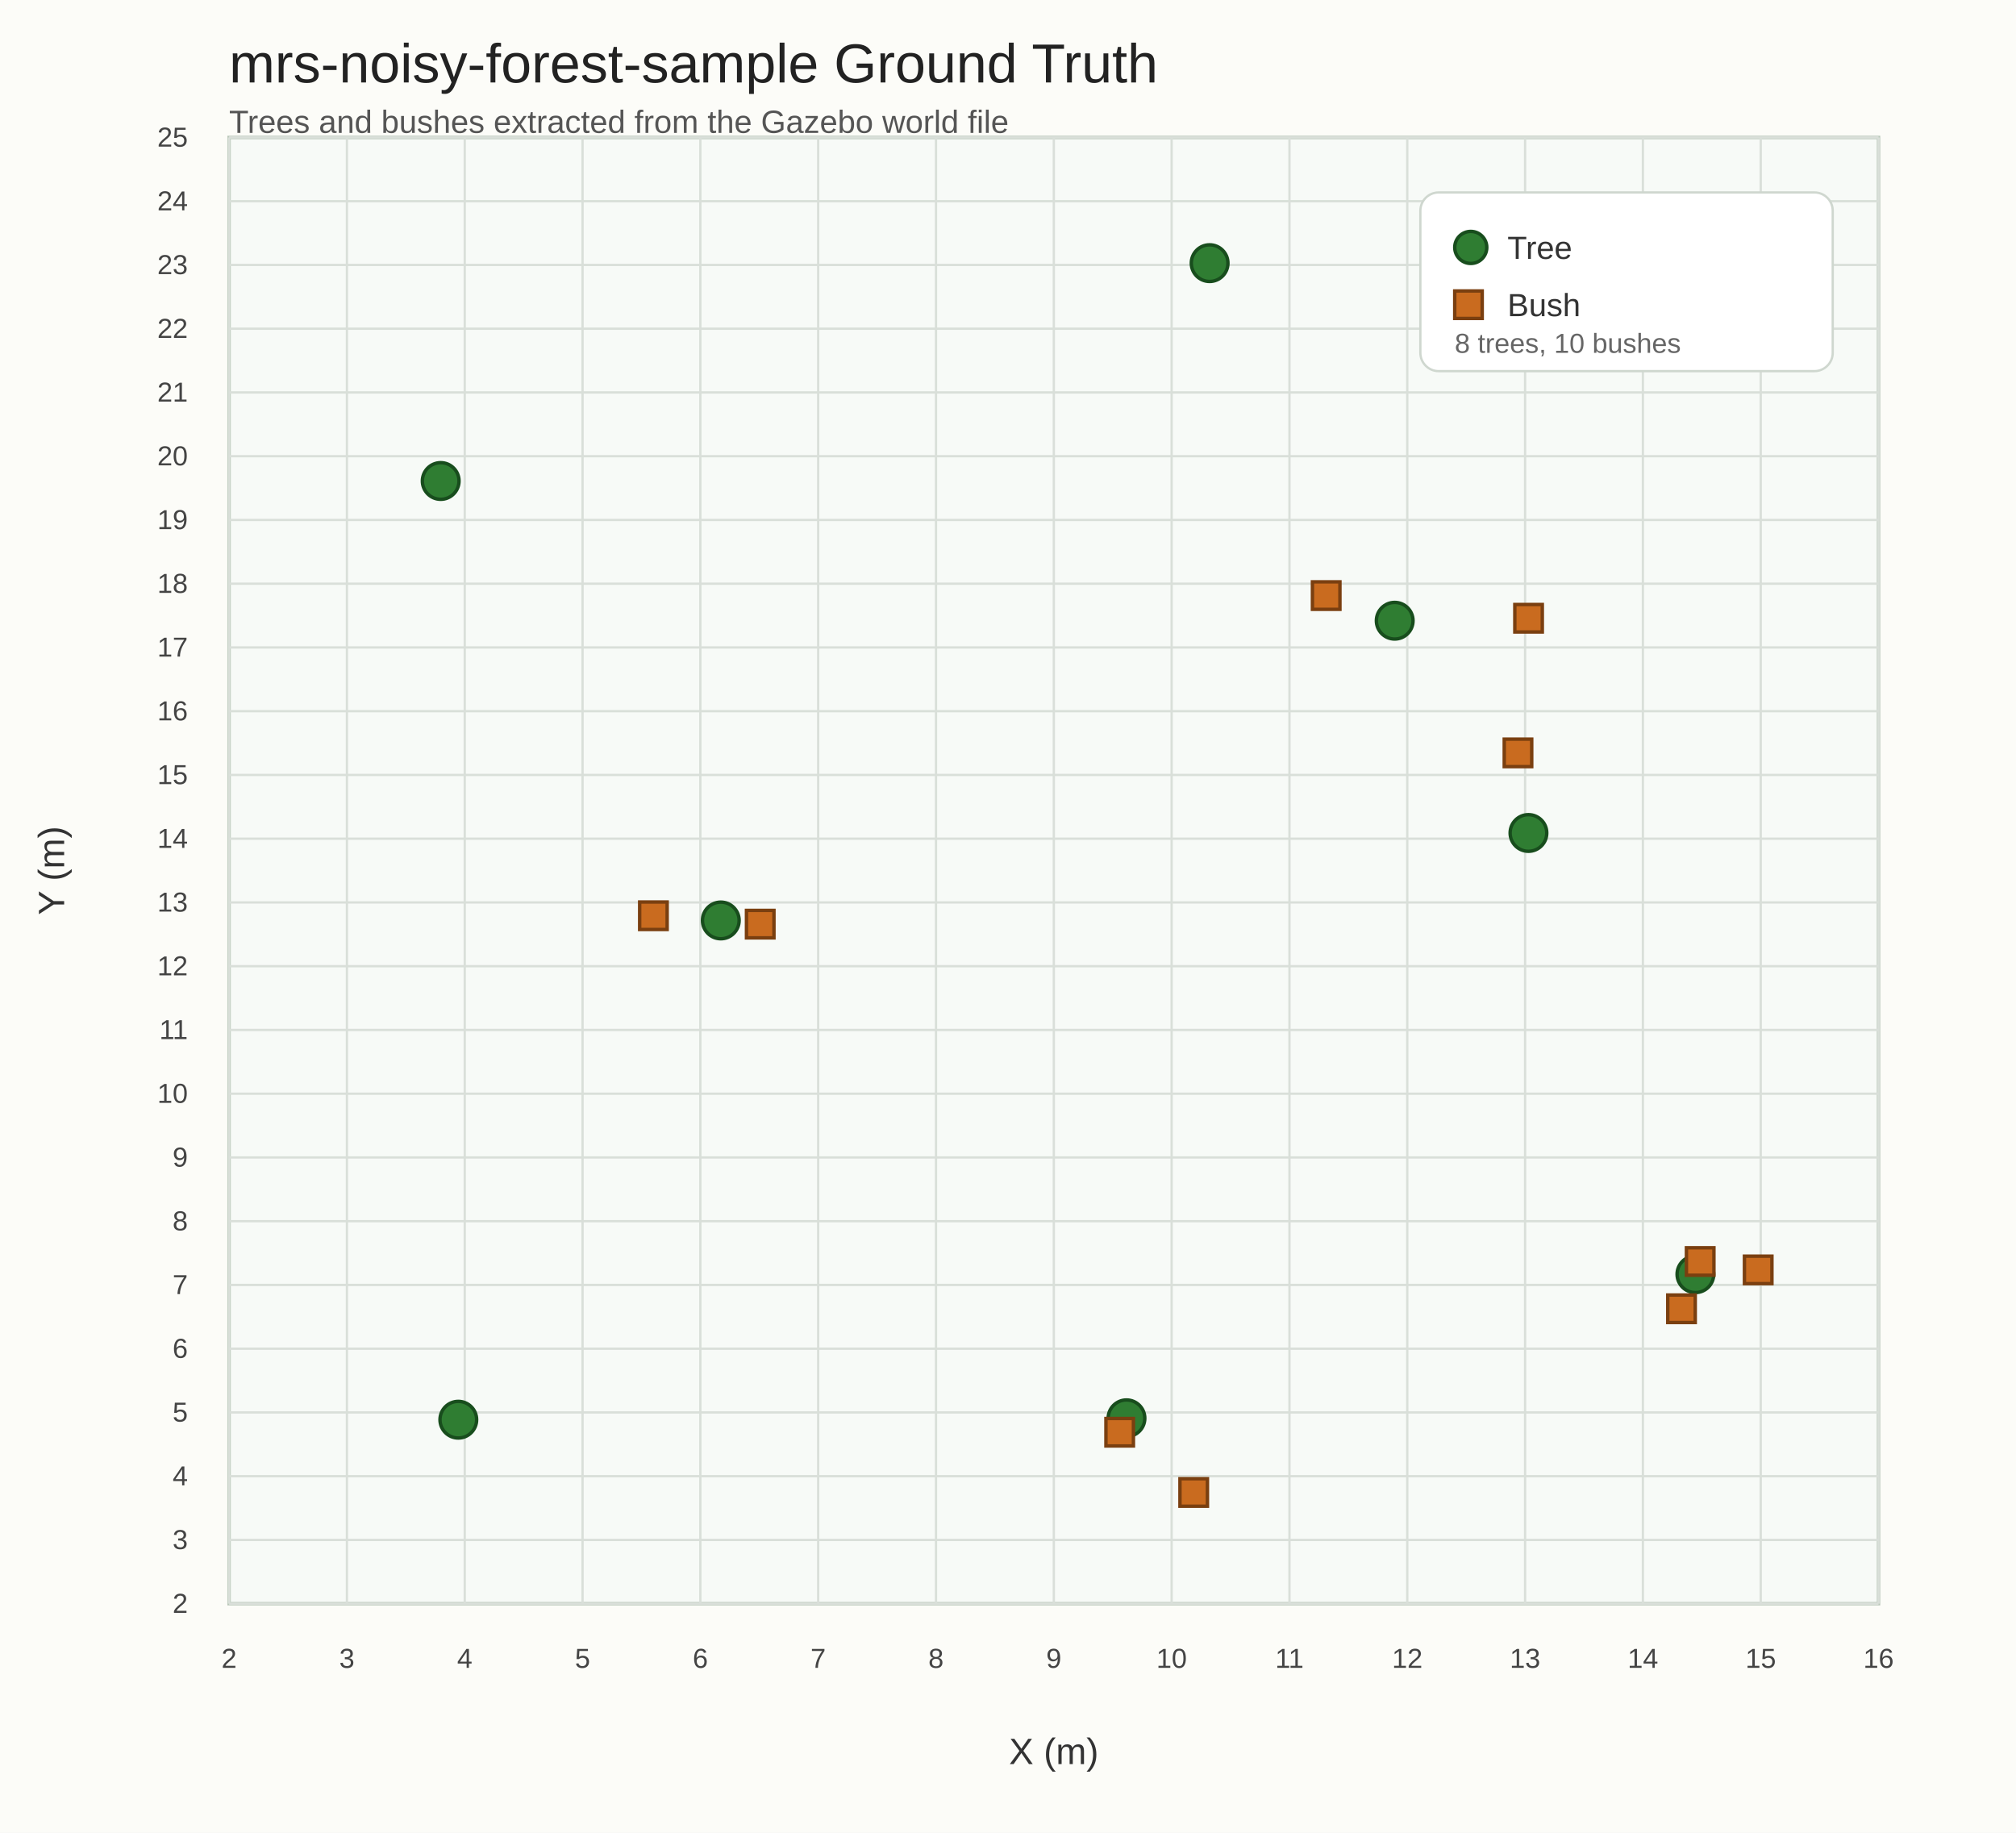
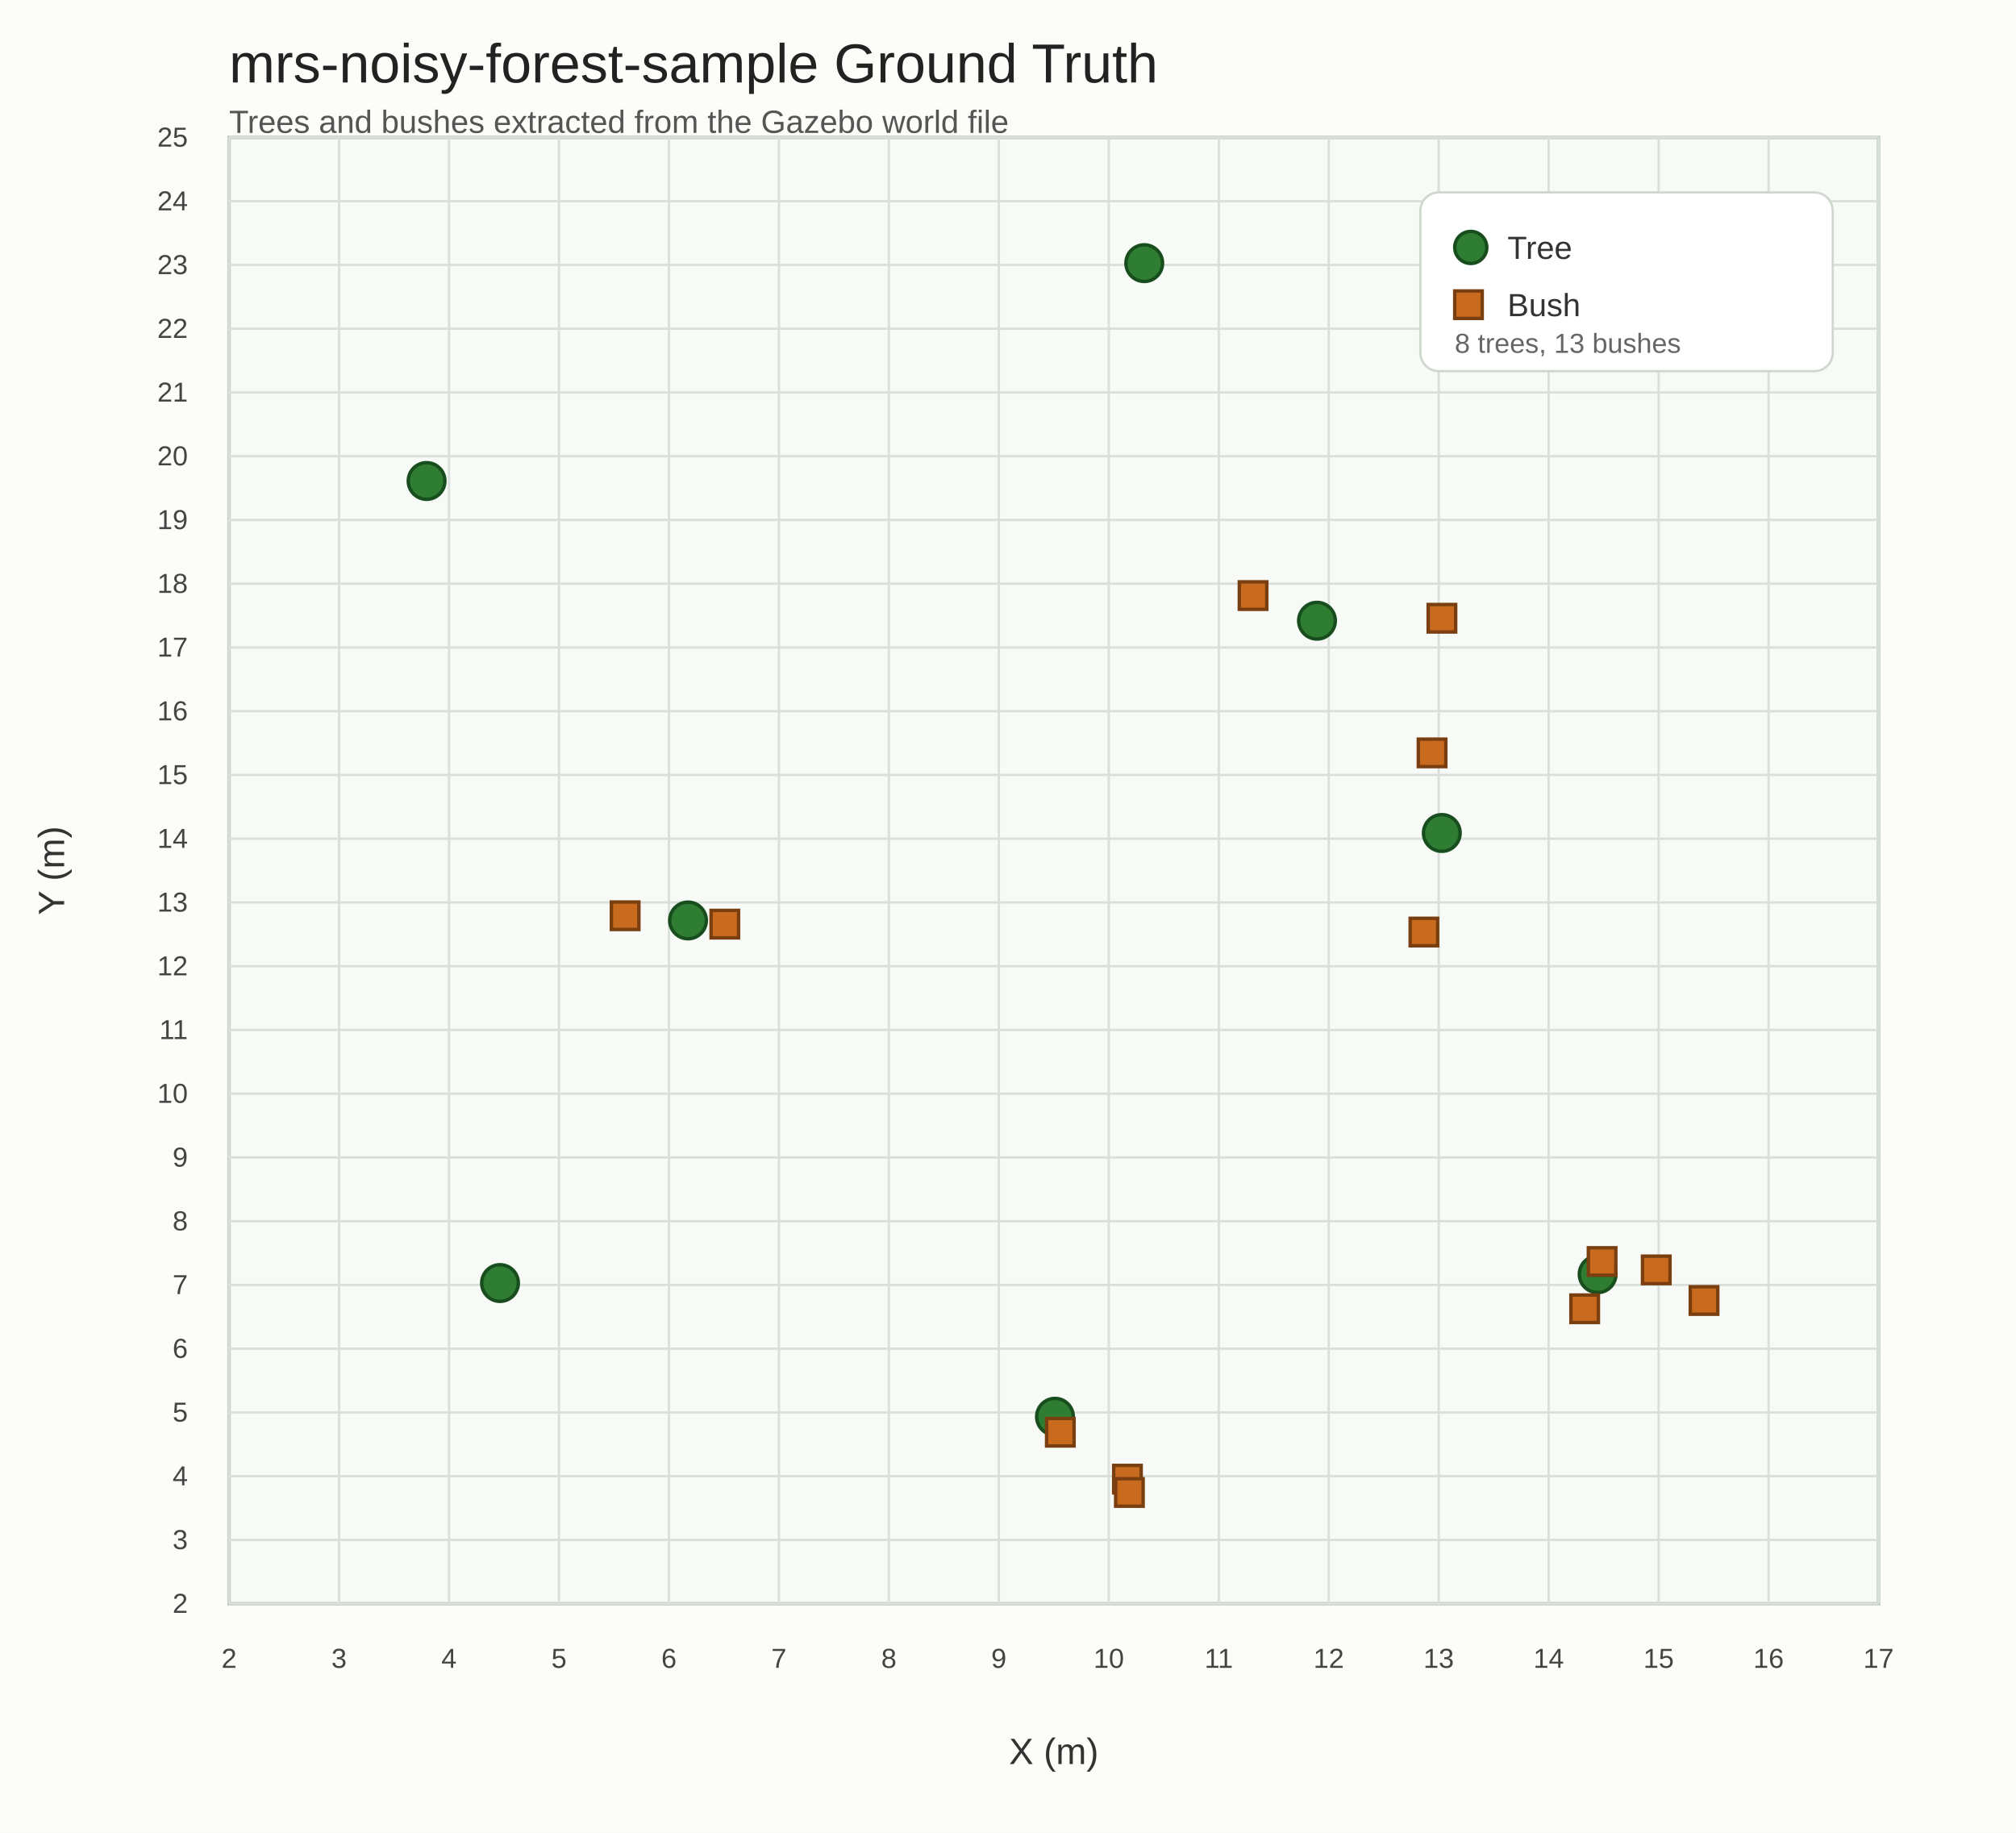
<svg xmlns="http://www.w3.org/2000/svg" width="880" height="800" viewBox="0 0 880 800">
  <rect width="880" height="800" fill="#fcfcf8" />
  <text x="100" y="36" font-size="24" font-family="Arial" fill="#222">mrs-noisy-forest-sample Ground Truth</text>
  <text x="100" y="58" font-size="14" font-family="Arial" fill="#555">Trees and bushes extracted from the Gazebo world file</text>
  <rect x="100" y="60" width="720" height="640" fill="#f7faf7" stroke="#b9c7b9" stroke-width="1.5" />
  <line x1="100" y1="700.00" x2="820" y2="700.00" stroke="#d9dfd9" stroke-width="1" />
  <line x1="100" y1="672.17" x2="820" y2="672.17" stroke="#d9dfd9" stroke-width="1" />
  <line x1="100" y1="644.35" x2="820" y2="644.35" stroke="#d9dfd9" stroke-width="1" />
  <line x1="100" y1="616.52" x2="820" y2="616.52" stroke="#d9dfd9" stroke-width="1" />
  <line x1="100" y1="588.70" x2="820" y2="588.70" stroke="#d9dfd9" stroke-width="1" />
  <line x1="100" y1="560.87" x2="820" y2="560.87" stroke="#d9dfd9" stroke-width="1" />
  <line x1="100" y1="533.04" x2="820" y2="533.04" stroke="#d9dfd9" stroke-width="1" />
  <line x1="100" y1="505.22" x2="820" y2="505.22" stroke="#d9dfd9" stroke-width="1" />
  <line x1="100" y1="477.39" x2="820" y2="477.39" stroke="#d9dfd9" stroke-width="1" />
  <line x1="100" y1="449.57" x2="820" y2="449.57" stroke="#d9dfd9" stroke-width="1" />
  <line x1="100" y1="421.74" x2="820" y2="421.74" stroke="#d9dfd9" stroke-width="1" />
  <line x1="100" y1="393.91" x2="820" y2="393.91" stroke="#d9dfd9" stroke-width="1" />
  <line x1="100" y1="366.09" x2="820" y2="366.09" stroke="#d9dfd9" stroke-width="1" />
  <line x1="100" y1="338.26" x2="820" y2="338.26" stroke="#d9dfd9" stroke-width="1" />
  <line x1="100" y1="310.43" x2="820" y2="310.43" stroke="#d9dfd9" stroke-width="1" />
  <line x1="100" y1="282.61" x2="820" y2="282.61" stroke="#d9dfd9" stroke-width="1" />
  <line x1="100" y1="254.78" x2="820" y2="254.78" stroke="#d9dfd9" stroke-width="1" />
  <line x1="100" y1="226.96" x2="820" y2="226.96" stroke="#d9dfd9" stroke-width="1" />
  <line x1="100" y1="199.13" x2="820" y2="199.13" stroke="#d9dfd9" stroke-width="1" />
  <line x1="100" y1="171.30" x2="820" y2="171.30" stroke="#d9dfd9" stroke-width="1" />
  <line x1="100" y1="143.48" x2="820" y2="143.48" stroke="#d9dfd9" stroke-width="1" />
  <line x1="100" y1="115.65" x2="820" y2="115.65" stroke="#d9dfd9" stroke-width="1" />
  <line x1="100" y1="87.83" x2="820" y2="87.83" stroke="#d9dfd9" stroke-width="1" />
  <line x1="100" y1="60.00" x2="820" y2="60.00" stroke="#d9dfd9" stroke-width="1" />
  <line x1="100.00" y1="60" x2="100.00" y2="700" stroke="#d9dfd9" stroke-width="1" />
-   <line x1="151.43" y1="60" x2="151.43" y2="700" stroke="#d9dfd9" stroke-width="1" />
-   <line x1="202.86" y1="60" x2="202.86" y2="700" stroke="#d9dfd9" stroke-width="1" />
-   <line x1="254.29" y1="60" x2="254.29" y2="700" stroke="#d9dfd9" stroke-width="1" />
-   <line x1="305.71" y1="60" x2="305.71" y2="700" stroke="#d9dfd9" stroke-width="1" />
-   <line x1="357.14" y1="60" x2="357.14" y2="700" stroke="#d9dfd9" stroke-width="1" />
-   <line x1="408.57" y1="60" x2="408.57" y2="700" stroke="#d9dfd9" stroke-width="1" />
-   <line x1="460.00" y1="60" x2="460.00" y2="700" stroke="#d9dfd9" stroke-width="1" />
-   <line x1="511.43" y1="60" x2="511.43" y2="700" stroke="#d9dfd9" stroke-width="1" />
-   <line x1="562.86" y1="60" x2="562.86" y2="700" stroke="#d9dfd9" stroke-width="1" />
-   <line x1="614.29" y1="60" x2="614.29" y2="700" stroke="#d9dfd9" stroke-width="1" />
-   <line x1="665.71" y1="60" x2="665.71" y2="700" stroke="#d9dfd9" stroke-width="1" />
-   <line x1="717.14" y1="60" x2="717.14" y2="700" stroke="#d9dfd9" stroke-width="1" />
-   <line x1="768.57" y1="60" x2="768.57" y2="700" stroke="#d9dfd9" stroke-width="1" />
+   <line x1="148.00" y1="60" x2="148.00" y2="700" stroke="#d9dfd9" stroke-width="1" />
+   <line x1="196.00" y1="60" x2="196.00" y2="700" stroke="#d9dfd9" stroke-width="1" />
+   <line x1="244.00" y1="60" x2="244.00" y2="700" stroke="#d9dfd9" stroke-width="1" />
+   <line x1="292.00" y1="60" x2="292.00" y2="700" stroke="#d9dfd9" stroke-width="1" />
+   <line x1="340.00" y1="60" x2="340.00" y2="700" stroke="#d9dfd9" stroke-width="1" />
+   <line x1="388.00" y1="60" x2="388.00" y2="700" stroke="#d9dfd9" stroke-width="1" />
+   <line x1="436.00" y1="60" x2="436.00" y2="700" stroke="#d9dfd9" stroke-width="1" />
+   <line x1="484.00" y1="60" x2="484.00" y2="700" stroke="#d9dfd9" stroke-width="1" />
+   <line x1="532.00" y1="60" x2="532.00" y2="700" stroke="#d9dfd9" stroke-width="1" />
+   <line x1="580.00" y1="60" x2="580.00" y2="700" stroke="#d9dfd9" stroke-width="1" />
+   <line x1="628.00" y1="60" x2="628.00" y2="700" stroke="#d9dfd9" stroke-width="1" />
+   <line x1="676.00" y1="60" x2="676.00" y2="700" stroke="#d9dfd9" stroke-width="1" />
+   <line x1="724.00" y1="60" x2="724.00" y2="700" stroke="#d9dfd9" stroke-width="1" />
+   <line x1="772.00" y1="60" x2="772.00" y2="700" stroke="#d9dfd9" stroke-width="1" />
  <line x1="820.00" y1="60" x2="820.00" y2="700" stroke="#d9dfd9" stroke-width="1" />
  <text x="100.00" y="728" font-size="12" font-family="Arial" fill="#444" text-anchor="middle">2</text>
-   <text x="151.43" y="728" font-size="12" font-family="Arial" fill="#444" text-anchor="middle">3</text>
-   <text x="202.86" y="728" font-size="12" font-family="Arial" fill="#444" text-anchor="middle">4</text>
-   <text x="254.29" y="728" font-size="12" font-family="Arial" fill="#444" text-anchor="middle">5</text>
-   <text x="305.71" y="728" font-size="12" font-family="Arial" fill="#444" text-anchor="middle">6</text>
-   <text x="357.14" y="728" font-size="12" font-family="Arial" fill="#444" text-anchor="middle">7</text>
-   <text x="408.57" y="728" font-size="12" font-family="Arial" fill="#444" text-anchor="middle">8</text>
-   <text x="460.00" y="728" font-size="12" font-family="Arial" fill="#444" text-anchor="middle">9</text>
-   <text x="511.43" y="728" font-size="12" font-family="Arial" fill="#444" text-anchor="middle">10</text>
-   <text x="562.86" y="728" font-size="12" font-family="Arial" fill="#444" text-anchor="middle">11</text>
-   <text x="614.29" y="728" font-size="12" font-family="Arial" fill="#444" text-anchor="middle">12</text>
-   <text x="665.71" y="728" font-size="12" font-family="Arial" fill="#444" text-anchor="middle">13</text>
-   <text x="717.14" y="728" font-size="12" font-family="Arial" fill="#444" text-anchor="middle">14</text>
-   <text x="768.57" y="728" font-size="12" font-family="Arial" fill="#444" text-anchor="middle">15</text>
-   <text x="820.00" y="728" font-size="12" font-family="Arial" fill="#444" text-anchor="middle">16</text>
+   <text x="148.00" y="728" font-size="12" font-family="Arial" fill="#444" text-anchor="middle">3</text>
+   <text x="196.00" y="728" font-size="12" font-family="Arial" fill="#444" text-anchor="middle">4</text>
+   <text x="244.00" y="728" font-size="12" font-family="Arial" fill="#444" text-anchor="middle">5</text>
+   <text x="292.00" y="728" font-size="12" font-family="Arial" fill="#444" text-anchor="middle">6</text>
+   <text x="340.00" y="728" font-size="12" font-family="Arial" fill="#444" text-anchor="middle">7</text>
+   <text x="388.00" y="728" font-size="12" font-family="Arial" fill="#444" text-anchor="middle">8</text>
+   <text x="436.00" y="728" font-size="12" font-family="Arial" fill="#444" text-anchor="middle">9</text>
+   <text x="484.00" y="728" font-size="12" font-family="Arial" fill="#444" text-anchor="middle">10</text>
+   <text x="532.00" y="728" font-size="12" font-family="Arial" fill="#444" text-anchor="middle">11</text>
+   <text x="580.00" y="728" font-size="12" font-family="Arial" fill="#444" text-anchor="middle">12</text>
+   <text x="628.00" y="728" font-size="12" font-family="Arial" fill="#444" text-anchor="middle">13</text>
+   <text x="676.00" y="728" font-size="12" font-family="Arial" fill="#444" text-anchor="middle">14</text>
+   <text x="724.00" y="728" font-size="12" font-family="Arial" fill="#444" text-anchor="middle">15</text>
+   <text x="772.00" y="728" font-size="12" font-family="Arial" fill="#444" text-anchor="middle">16</text>
+   <text x="820.00" y="728" font-size="12" font-family="Arial" fill="#444" text-anchor="middle">17</text>
  <text x="82" y="704.00" font-size="12" font-family="Arial" fill="#444" text-anchor="end">2</text>
  <text x="82" y="676.17" font-size="12" font-family="Arial" fill="#444" text-anchor="end">3</text>
  <text x="82" y="648.35" font-size="12" font-family="Arial" fill="#444" text-anchor="end">4</text>
  <text x="82" y="620.52" font-size="12" font-family="Arial" fill="#444" text-anchor="end">5</text>
  <text x="82" y="592.70" font-size="12" font-family="Arial" fill="#444" text-anchor="end">6</text>
  <text x="82" y="564.87" font-size="12" font-family="Arial" fill="#444" text-anchor="end">7</text>
  <text x="82" y="537.04" font-size="12" font-family="Arial" fill="#444" text-anchor="end">8</text>
  <text x="82" y="509.22" font-size="12" font-family="Arial" fill="#444" text-anchor="end">9</text>
  <text x="82" y="481.39" font-size="12" font-family="Arial" fill="#444" text-anchor="end">10</text>
  <text x="82" y="453.57" font-size="12" font-family="Arial" fill="#444" text-anchor="end">11</text>
  <text x="82" y="425.74" font-size="12" font-family="Arial" fill="#444" text-anchor="end">12</text>
  <text x="82" y="397.91" font-size="12" font-family="Arial" fill="#444" text-anchor="end">13</text>
  <text x="82" y="370.09" font-size="12" font-family="Arial" fill="#444" text-anchor="end">14</text>
  <text x="82" y="342.26" font-size="12" font-family="Arial" fill="#444" text-anchor="end">15</text>
  <text x="82" y="314.43" font-size="12" font-family="Arial" fill="#444" text-anchor="end">16</text>
  <text x="82" y="286.61" font-size="12" font-family="Arial" fill="#444" text-anchor="end">17</text>
  <text x="82" y="258.78" font-size="12" font-family="Arial" fill="#444" text-anchor="end">18</text>
  <text x="82" y="230.96" font-size="12" font-family="Arial" fill="#444" text-anchor="end">19</text>
  <text x="82" y="203.13" font-size="12" font-family="Arial" fill="#444" text-anchor="end">20</text>
  <text x="82" y="175.30" font-size="12" font-family="Arial" fill="#444" text-anchor="end">21</text>
  <text x="82" y="147.48" font-size="12" font-family="Arial" fill="#444" text-anchor="end">22</text>
  <text x="82" y="119.65" font-size="12" font-family="Arial" fill="#444" text-anchor="end">23</text>
  <text x="82" y="91.83" font-size="12" font-family="Arial" fill="#444" text-anchor="end">24</text>
  <text x="82" y="64.00" font-size="12" font-family="Arial" fill="#444" text-anchor="end">25</text>
  <text x="460.00" y="770" font-size="16" font-family="Arial" fill="#333" text-anchor="middle">X (m)</text>
  <text x="28" y="380.00" font-size="16" font-family="Arial" fill="#333" text-anchor="middle" transform="rotate(-90 28 380.00)">Y (m)</text>
-   <circle cx="314.64" cy="401.77" r="8" fill="#2f7d32" stroke="#184d1d" stroke-width="1.5" />
-   <circle cx="528.01" cy="114.86" r="8" fill="#2f7d32" stroke="#184d1d" stroke-width="1.5" />
-   <circle cx="740.06" cy="556.20" r="8" fill="#2f7d32" stroke="#184d1d" stroke-width="1.5" />
-   <circle cx="667.18" cy="363.59" r="8" fill="#2f7d32" stroke="#184d1d" stroke-width="1.5" />
-   <circle cx="608.80" cy="270.94" r="8" fill="#2f7d32" stroke="#184d1d" stroke-width="1.5" />
-   <circle cx="192.37" cy="209.95" r="8" fill="#2f7d32" stroke="#184d1d" stroke-width="1.5" />
-   <circle cx="200.06" cy="619.69" r="8" fill="#2f7d32" stroke="#184d1d" stroke-width="1.5" />
-   <circle cx="491.72" cy="619.07" r="8" fill="#2f7d32" stroke="#184d1d" stroke-width="1.5" />
-   <rect x="279.22" y="393.72" width="12" height="12" fill="#c96b1f" stroke="#7a3f10" stroke-width="1.5" />
-   <rect x="572.89" y="253.97" width="12" height="12" fill="#c96b1f" stroke="#7a3f10" stroke-width="1.5" />
-   <rect x="656.61" y="322.63" width="12" height="12" fill="#c96b1f" stroke="#7a3f10" stroke-width="1.5" />
-   <rect x="661.23" y="263.86" width="12" height="12" fill="#c96b1f" stroke="#7a3f10" stroke-width="1.5" />
-   <rect x="727.99" y="565.27" width="12" height="12" fill="#c96b1f" stroke="#7a3f10" stroke-width="1.5" />
-   <rect x="325.84" y="397.38" width="12" height="12" fill="#c96b1f" stroke="#7a3f10" stroke-width="1.5" />
-   <rect x="761.46" y="548.30" width="12" height="12" fill="#c96b1f" stroke="#7a3f10" stroke-width="1.5" />
-   <rect x="482.75" y="619.16" width="12" height="12" fill="#c96b1f" stroke="#7a3f10" stroke-width="1.5" />
-   <rect x="736.14" y="544.64" width="12" height="12" fill="#c96b1f" stroke="#7a3f10" stroke-width="1.5" />
-   <rect x="515.06" y="645.46" width="12" height="12" fill="#c96b1f" stroke="#7a3f10" stroke-width="1.5" />
+   <circle cx="300.33" cy="401.77" r="8" fill="#2f7d32" stroke="#184d1d" stroke-width="1.5" />
+   <circle cx="499.47" cy="114.86" r="8" fill="#2f7d32" stroke="#184d1d" stroke-width="1.5" />
+   <circle cx="697.38" cy="556.20" r="8" fill="#2f7d32" stroke="#184d1d" stroke-width="1.5" />
+   <circle cx="629.36" cy="363.59" r="8" fill="#2f7d32" stroke="#184d1d" stroke-width="1.5" />
+   <circle cx="574.88" cy="270.94" r="8" fill="#2f7d32" stroke="#184d1d" stroke-width="1.5" />
+   <circle cx="186.21" cy="209.95" r="8" fill="#2f7d32" stroke="#184d1d" stroke-width="1.5" />
+   <circle cx="460.51" cy="618.40" r="8" fill="#2f7d32" stroke="#184d1d" stroke-width="1.5" />
+   <circle cx="218.26" cy="560.04" r="8" fill="#2f7d32" stroke="#184d1d" stroke-width="1.5" />
+   <rect x="266.87" y="393.72" width="12" height="12" fill="#c96b1f" stroke="#7a3f10" stroke-width="1.5" />
+   <rect x="486.13" y="639.64" width="12" height="12" fill="#c96b1f" stroke="#7a3f10" stroke-width="1.5" />
+   <rect x="737.82" y="561.66" width="12" height="12" fill="#c96b1f" stroke="#7a3f10" stroke-width="1.5" />
+   <rect x="615.55" y="400.83" width="12" height="12" fill="#c96b1f" stroke="#7a3f10" stroke-width="1.5" />
+   <rect x="540.97" y="253.97" width="12" height="12" fill="#c96b1f" stroke="#7a3f10" stroke-width="1.5" />
+   <rect x="619.11" y="322.63" width="12" height="12" fill="#c96b1f" stroke="#7a3f10" stroke-width="1.5" />
+   <rect x="623.41" y="263.86" width="12" height="12" fill="#c96b1f" stroke="#7a3f10" stroke-width="1.5" />
+   <rect x="685.72" y="565.27" width="12" height="12" fill="#c96b1f" stroke="#7a3f10" stroke-width="1.5" />
+   <rect x="310.39" y="397.38" width="12" height="12" fill="#c96b1f" stroke="#7a3f10" stroke-width="1.5" />
+   <rect x="716.96" y="548.30" width="12" height="12" fill="#c96b1f" stroke="#7a3f10" stroke-width="1.5" />
+   <rect x="456.84" y="619.16" width="12" height="12" fill="#c96b1f" stroke="#7a3f10" stroke-width="1.5" />
+   <rect x="693.33" y="544.64" width="12" height="12" fill="#c96b1f" stroke="#7a3f10" stroke-width="1.5" />
+   <rect x="486.99" y="645.46" width="12" height="12" fill="#c96b1f" stroke="#7a3f10" stroke-width="1.5" />
  <rect x="620" y="84" width="180" height="78" rx="8" fill="#ffffff" stroke="#cfd7cf" />
  <circle cx="642" cy="108" r="7" fill="#2f7d32" stroke="#184d1d" stroke-width="1.5" />
  <text x="658" y="113" font-size="14" font-family="Arial" fill="#333">Tree</text>
  <rect x="635" y="127" width="12" height="12" fill="#c96b1f" stroke="#7a3f10" stroke-width="1.5" />
  <text x="658" y="138" font-size="14" font-family="Arial" fill="#333">Bush</text>
-   <text x="635" y="154" font-size="12" font-family="Arial" fill="#666">8 trees, 10 bushes</text>
+   <text x="635" y="154" font-size="12" font-family="Arial" fill="#666">8 trees, 13 bushes</text>
</svg>
